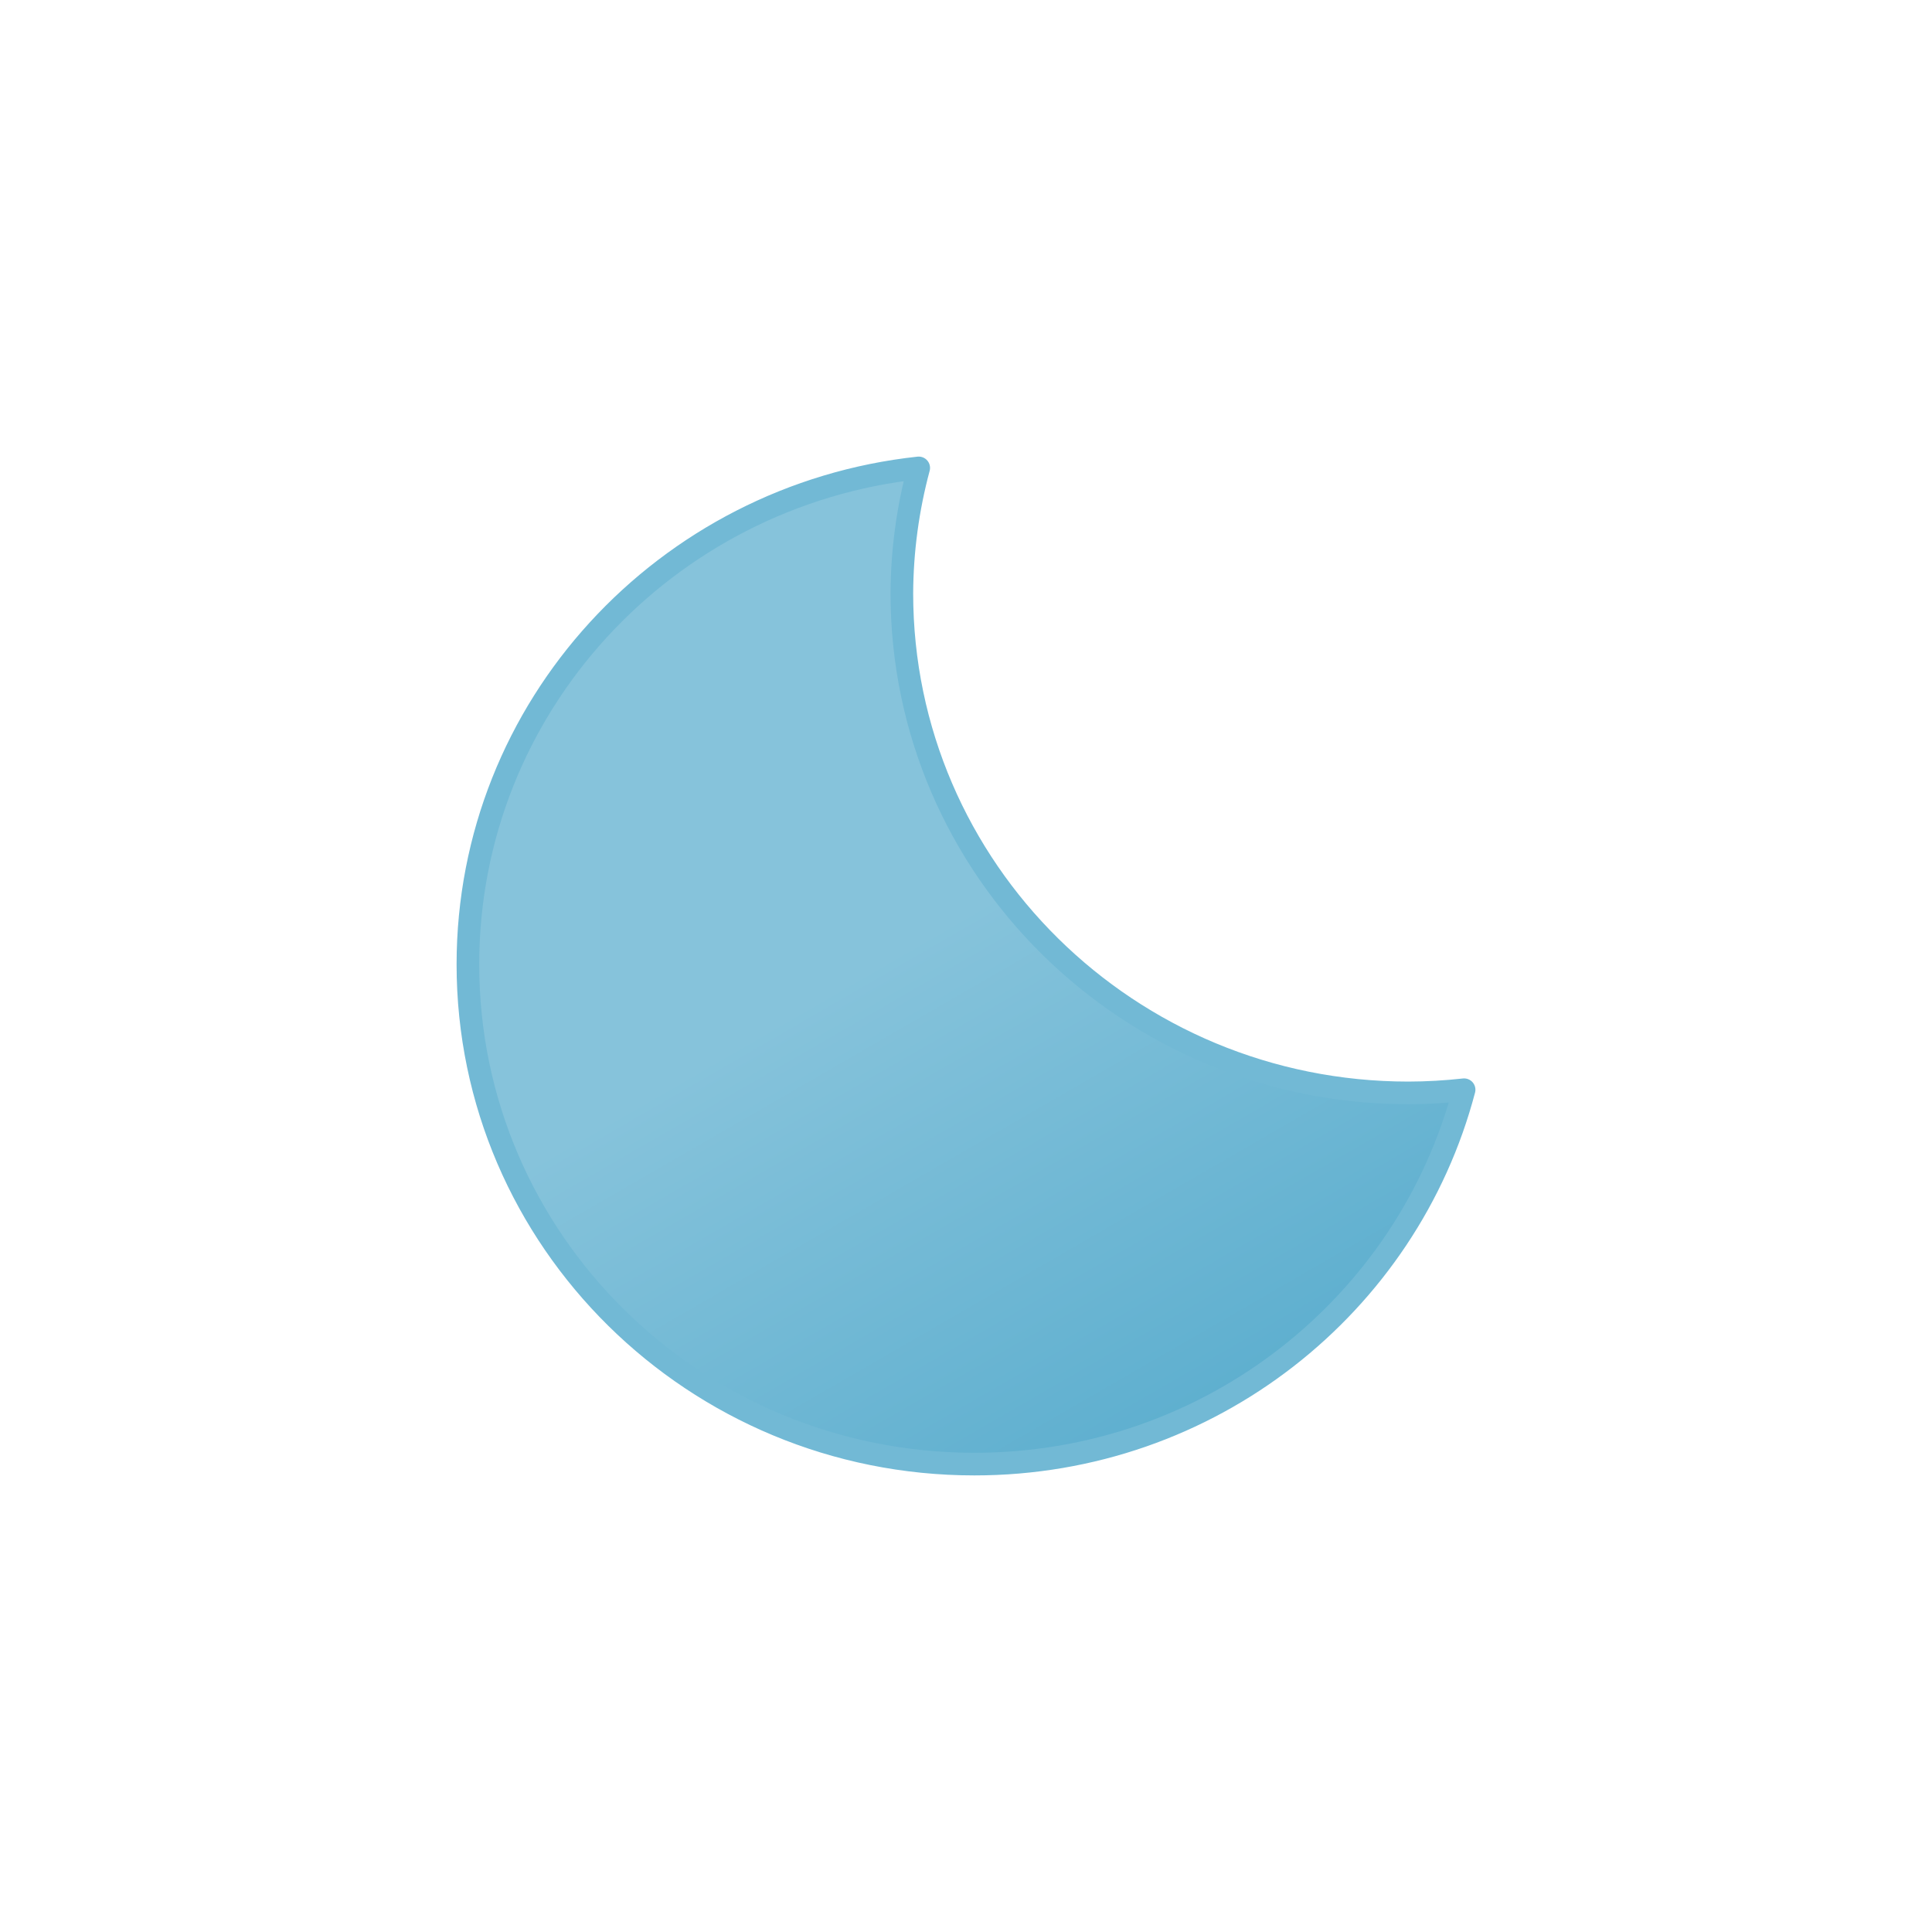
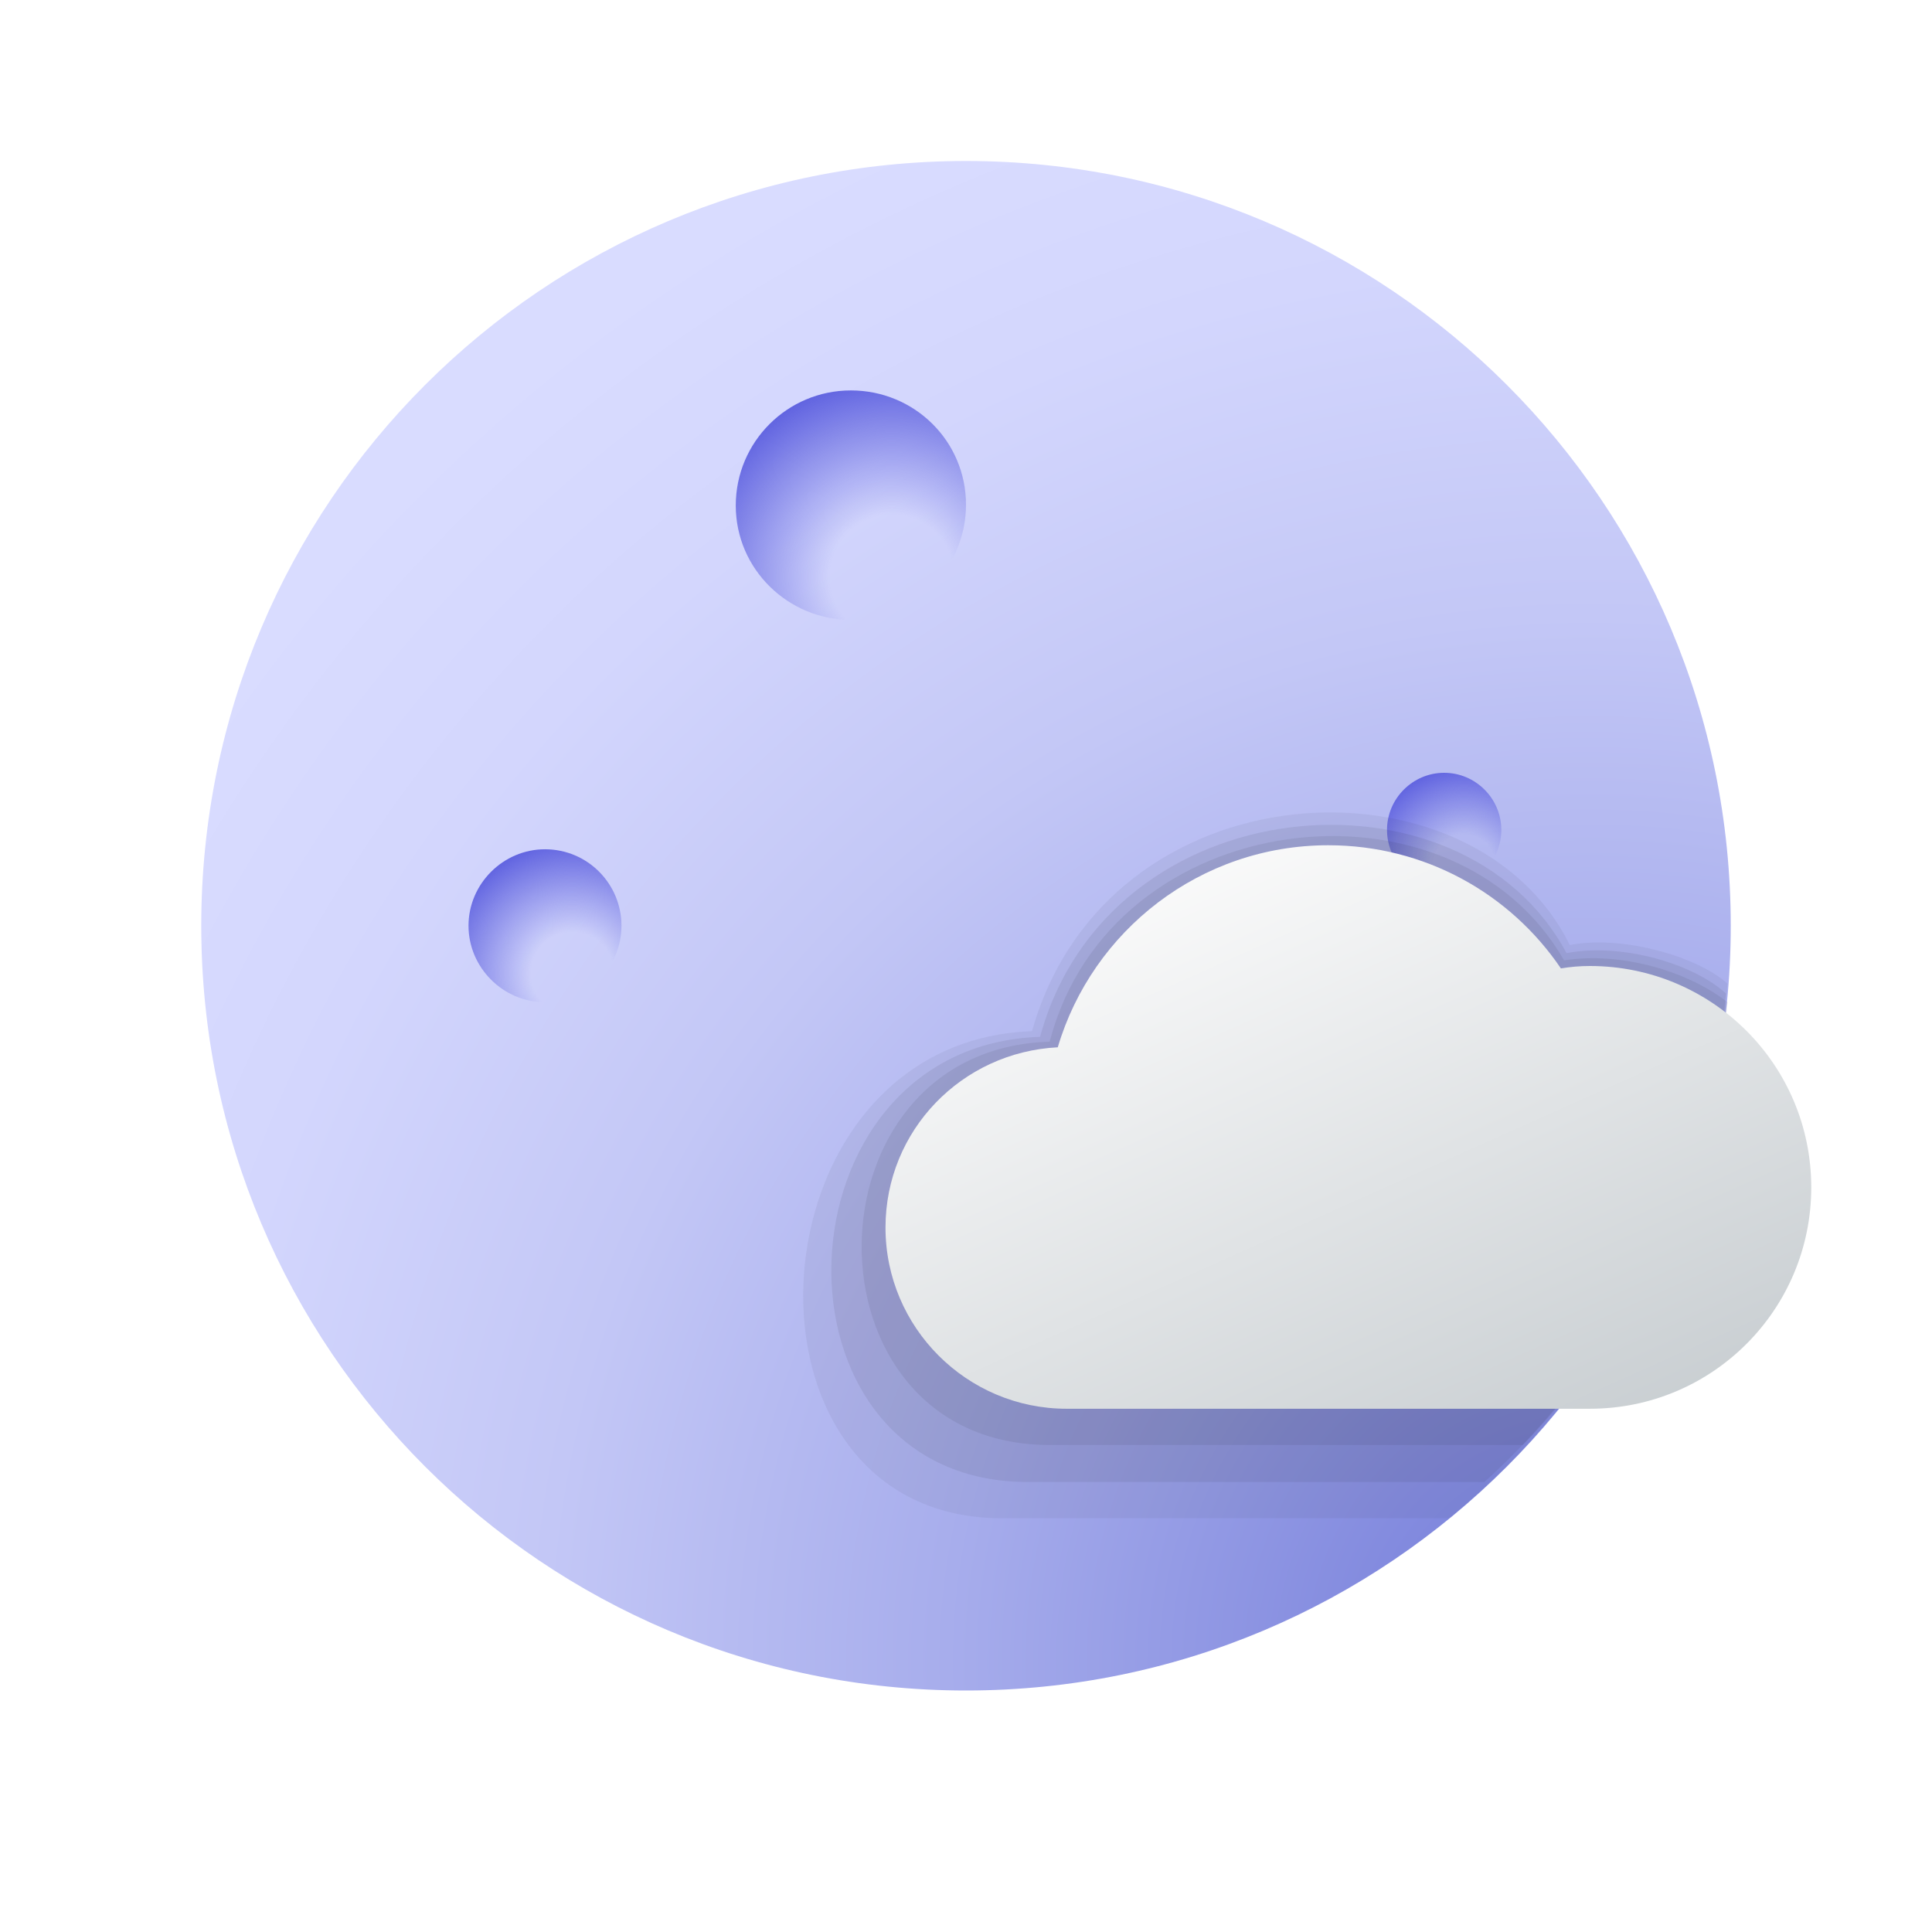
- <svg xmlns="http://www.w3.org/2000/svg" xmlns:xlink="http://www.w3.org/1999/xlink" viewBox="0 0 512 512">
-   <defs>
-     <linearGradient id="a" x1="54.33" y1="29.03" x2="187.18" y2="259.13" gradientUnits="userSpaceOnUse">
-       <stop offset="0" stop-color="#86c3db" />
-       <stop offset=".45" stop-color="#86c3db" />
-       <stop offset="1" stop-color="#5eafcf" />
-     </linearGradient>
-     <symbol id="b" viewBox="0 0 270 270" overflow="visible">
-       <path d="M252.25 168.63C178.13 168.63 118 109.35 118 36.21A130.5 130.5 0 0 1 122.47 3C55.29 10.25 3 66.37 3 134.58 3 207.71 63.09 267 137.21 267 199.69 267 252 224.82 267 167.79a136 136 0 0 1-14.75.84" stroke="#72b9d5" stroke-linecap="round" stroke-linejoin="round" stroke-width="6" fill="url(#a)">
-         <animateTransform attributeName="transform" additive="sum" type="rotate" values="-15 135 135; 9 135 135; -15 135 135" dur="6s" repeatCount="indefinite" />
-       </path>
-     </symbol>
-   </defs>
-   <use width="270" height="270" transform="translate(121 121)" xlink:href="#b" />
+ <svg xmlns="http://www.w3.org/2000/svg" id="Livello_1" x="0" y="0" baseProfile="basic" version="1.1" viewBox="0 0 240 240" xml:space="preserve">
+   <radialGradient id="SVGID_1_" cx="-243.705" cy="161.676" r="41.579" gradientTransform="matrix(5 0 0 5 1416 -601.9999)" gradientUnits="userSpaceOnUse">
+     <stop offset="0" style="stop-color:#6d75d6" />
+     <stop offset=".123" style="stop-color:#8189de" />
+     <stop offset=".384" style="stop-color:#a7adec" />
+     <stop offset=".625" style="stop-color:#c3c7f6" />
+     <stop offset=".838" style="stop-color:#d3d6fd" />
+     <stop offset="1" style="stop-color:#d9dcff" />
+   </radialGradient>
+   <path fill="url(#SVGID_1_)" d="M120,20c-52.5,0-95,42.5-95,95s42.5,95,95,95s95-42.5,95-95S172.5,20,120,20z" />
+   <radialGradient id="SVGID_00000159467511922655613660000003846314799035164076_" cx="-258.117" cy="139.63" r="5.117" gradientTransform="matrix(4.8125 0 0 4.8125 1353 -600.3101)" gradientUnits="userSpaceOnUse">
+     <stop offset=".313" style="stop-color:#6063e0;stop-opacity:0" />
+     <stop offset="1" style="stop-color:#6063e0" />
+   </radialGradient>
+   <path fill="url(#SVGID_00000159467511922655613660000003846314799035164076_)" d="M105.7,48.5c-7.9,0-14.3,6.4-14.3,14.3 S97.9,77,105.7,77S120,70.6,120,62.7S113.6,48.5,105.7,48.5z" />
+   <radialGradient id="SVGID_00000067230752034969692690000010197621145536520070_" cx="-268.976" cy="144.588" r="3.283" gradientTransform="matrix(5 0 0 5 1416 -601.9999)" gradientUnits="userSpaceOnUse">
+     <stop offset=".313" style="stop-color:#6063e0;stop-opacity:0" />
+     <stop offset="1" style="stop-color:#6063e0" />
+   </radialGradient>
+   <path fill="url(#SVGID_00000067230752034969692690000010197621145536520070_)" d="M67.7,105.5c-5.2,0-9.5,4.3-9.5,9.5 s4.3,9.5,9.5,9.5s9.5-4.3,9.5-9.5S73,105.5,67.7,105.5z" />
+   <radialGradient id="SVGID_00000075139587629743433590000006706306198461844617_" cx="-246.819" cy="141.916" r="2.462" gradientTransform="matrix(5 0 0 5 1416 -601.9999)" gradientUnits="userSpaceOnUse">
+     <stop offset=".313" style="stop-color:#6063e0;stop-opacity:0" />
+     <stop offset="1" style="stop-color:#6063e0" />
+   </radialGradient>
+   <path fill="url(#SVGID_00000075139587629743433590000006706306198461844617_)" d="M179.4,96c-3.9,0-7.1,3.2-7.1,7.1s3.2,7.1,7.1,7.1 s7.1-3.2,7.1-7.1S183.3,96,179.4,96z" />
+   <linearGradient id="SVGID_00000042015512933856721810000017449709132395057587_" x1="-276.979" x2="-245.792" y1="125.621" y2="156.808" gradientTransform="matrix(5 0 0 5 1416 -601.9999)" gradientUnits="userSpaceOnUse">
+     <stop offset="0" style="stop-color:#fed100" />
+     <stop offset="1" style="stop-color:#e36001" />
+   </linearGradient>
+   <path fill="url(#SVGID_00000042015512933856721810000017449709132395057587_)" d="M120,20c-52.5,0-95,42.5-95,95 s42.5,95,95,95s95-42.5,95-95S172.5,20,120,20z" display="none" />
+   <path d="M195,117.4C183,93,137.5,95,128.2,128.1c-35.8,1.2-38.8,61.1-3.2,60.5c4.3,0,32.8,0,55,0 c19.6-16,32.6-39.7,34.6-66.4C211,118.9,201.6,116.1,195,117.4z" opacity=".05" />
+   <path d="M194.6,118.4c-13-24.3-56.9-20.8-65.4,10.4c-33.4,1.1-35.1,55-1.8,55.3c4.4,0,37.6,0,57,0 c16.8-15.2,28-36.7,30-60.7C210.3,119.7,201.5,117.1,194.6,118.4z" opacity=".07" />
+   <path d="M194.3,119.3c-13.9-24.2-56.3-19.3-63.9,10.1c-30.9,0.9-31.3,49.8-0.3,50.1c4.6,0,42.5,0,59.1,0 c14-14.5,23.3-33.7,25.4-55C209.6,120.6,201.3,118.2,194.3,119.3z" opacity=".07" />
+   <linearGradient id="SVGID_00000117663721049760902140000014556817068985063570_" x1="-253.826" x2="-245.559" y1="141.068" y2="159.546" gradientTransform="matrix(5 0 0 5 1416 -601.9999)" gradientUnits="userSpaceOnUse">
+     <stop offset="0" style="stop-color:#fcfcfc" />
+     <stop offset="1" style="stop-color:#c3c9cd" />
+   </linearGradient>
+   <path fill="url(#SVGID_00000117663721049760902140000014556817068985063570_)" d="M197.5,120c-1.2,0-2.4,0.1-3.6,0.3 C187.6,111,177,105,165,105c-15.9,0-29.3,10.6-33.6,25.1c-11.9,0.6-21.4,10.3-21.4,22.4c0,12.4,10.1,22.5,22.5,22.5 c5.4,0,59.4,0,65,0c15.2,0,27.5-12.3,27.5-27.5S212.7,120,197.5,120z" />
</svg>
